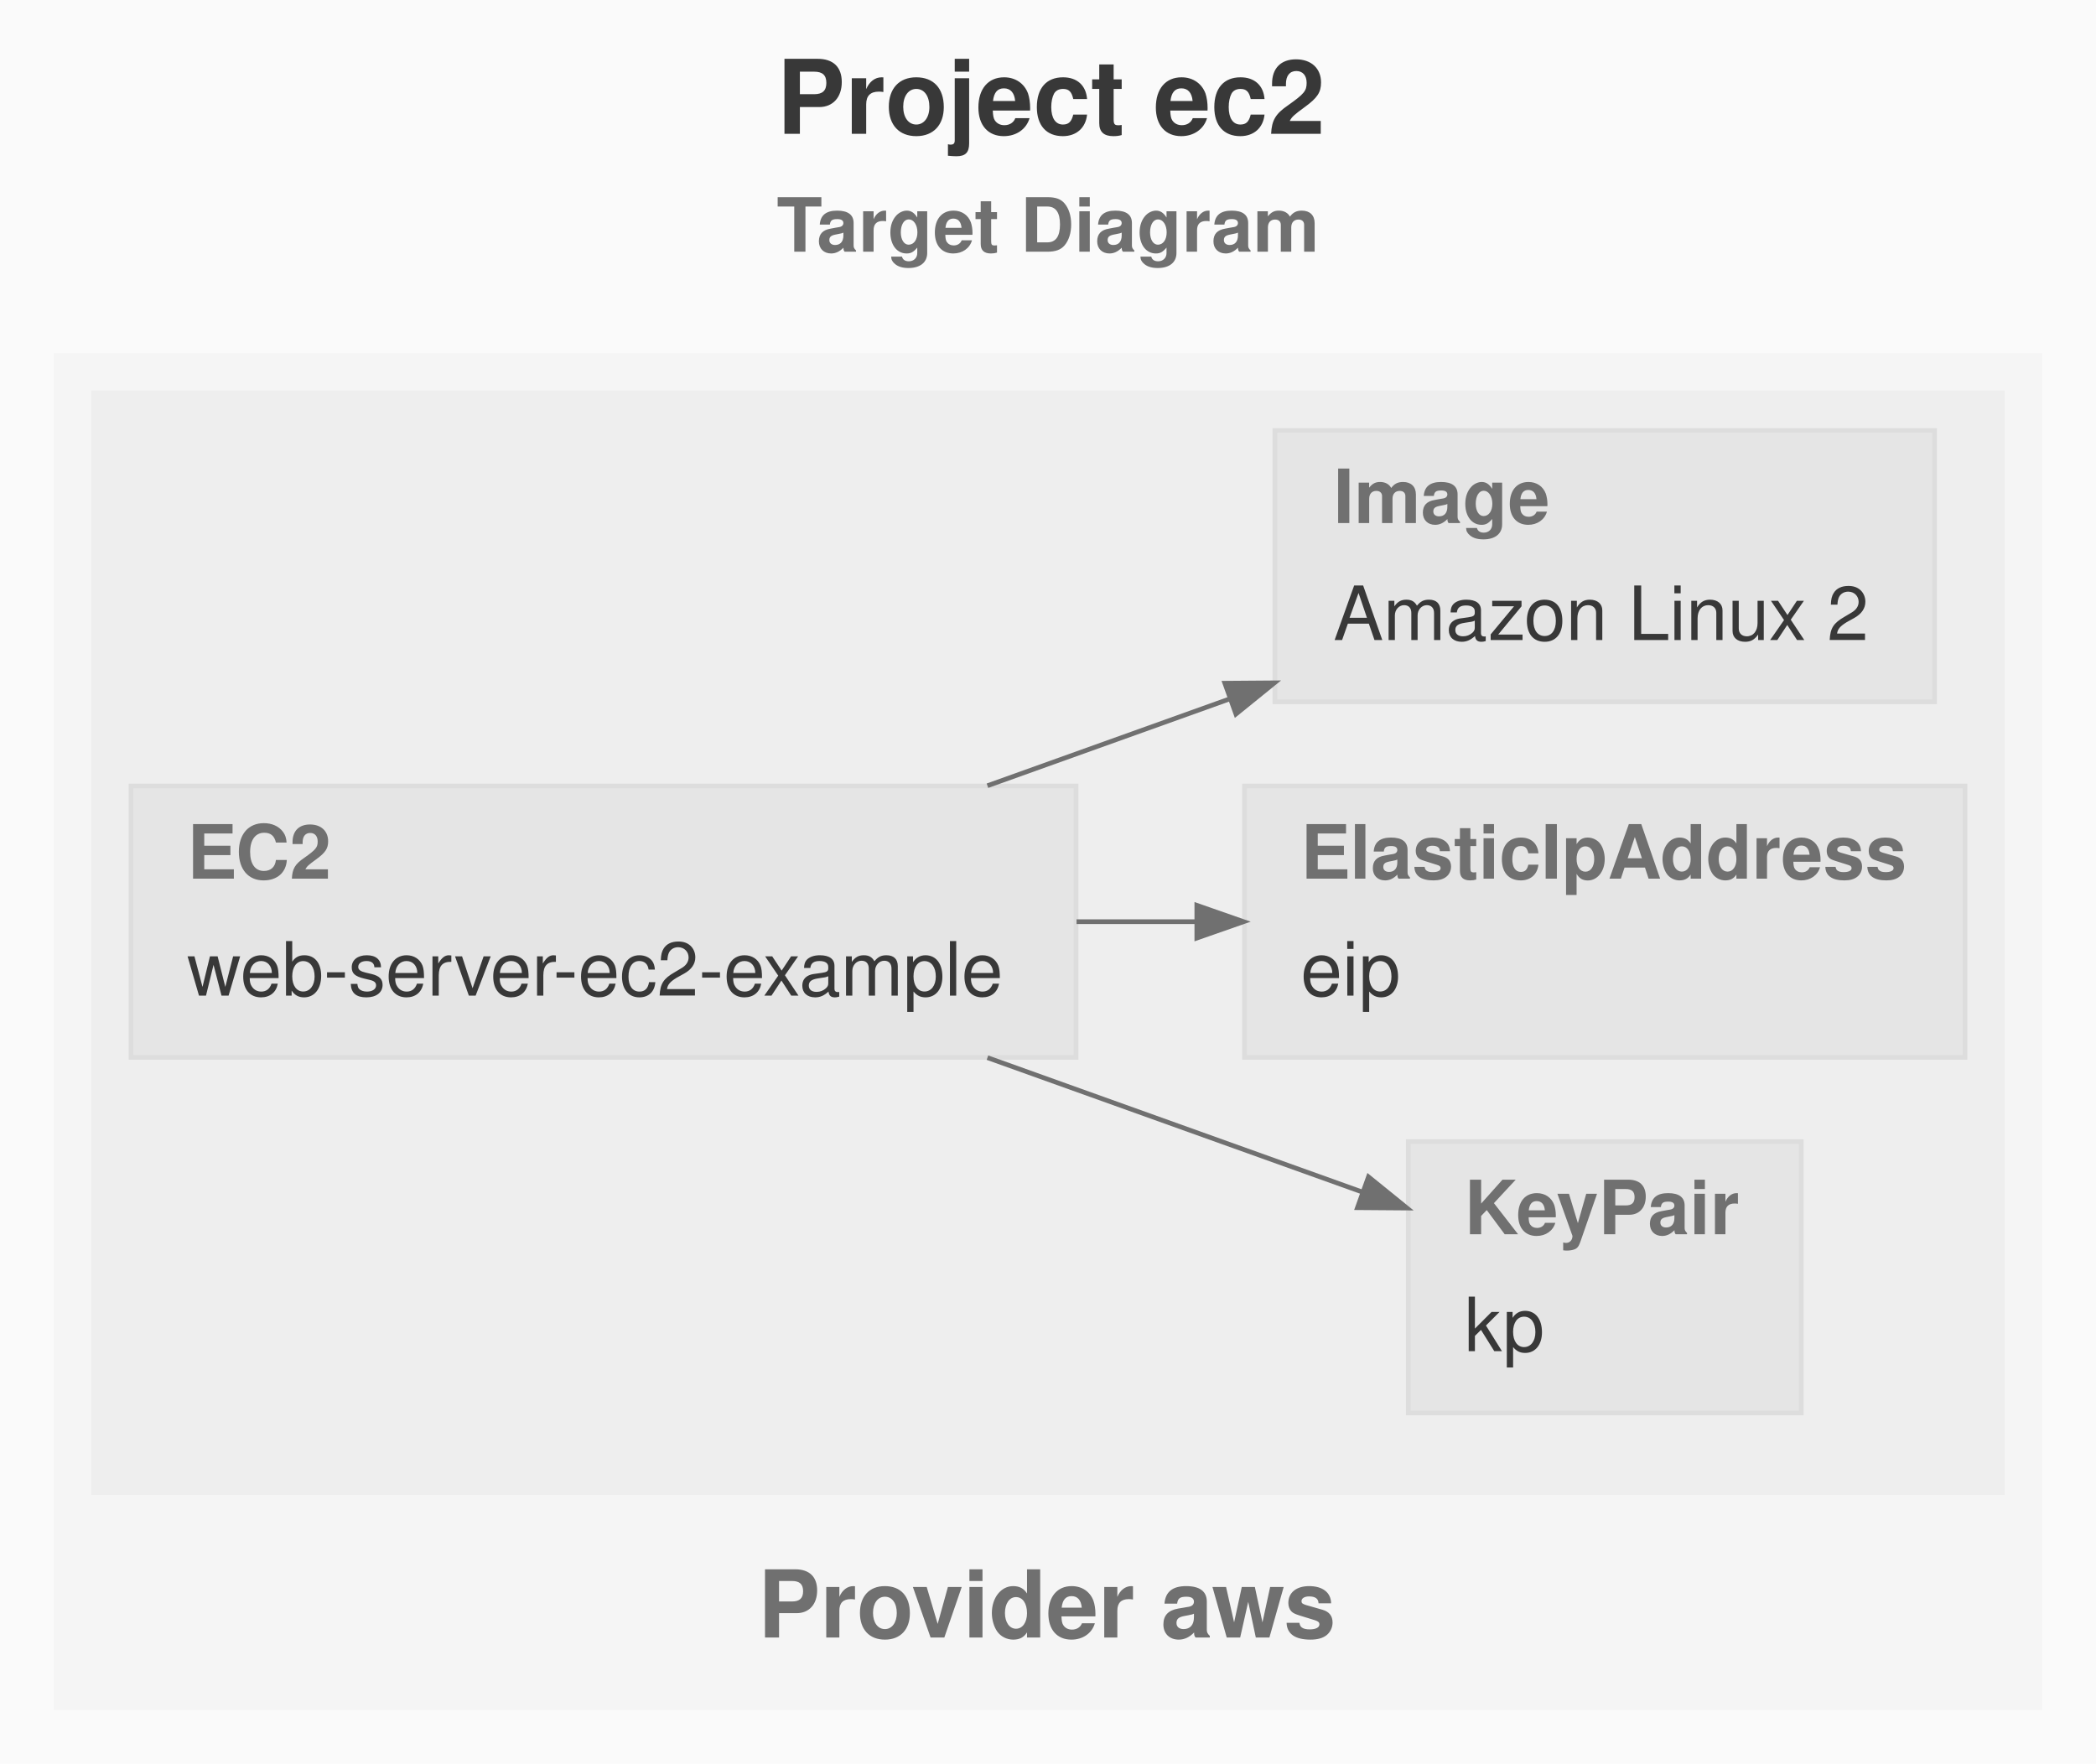
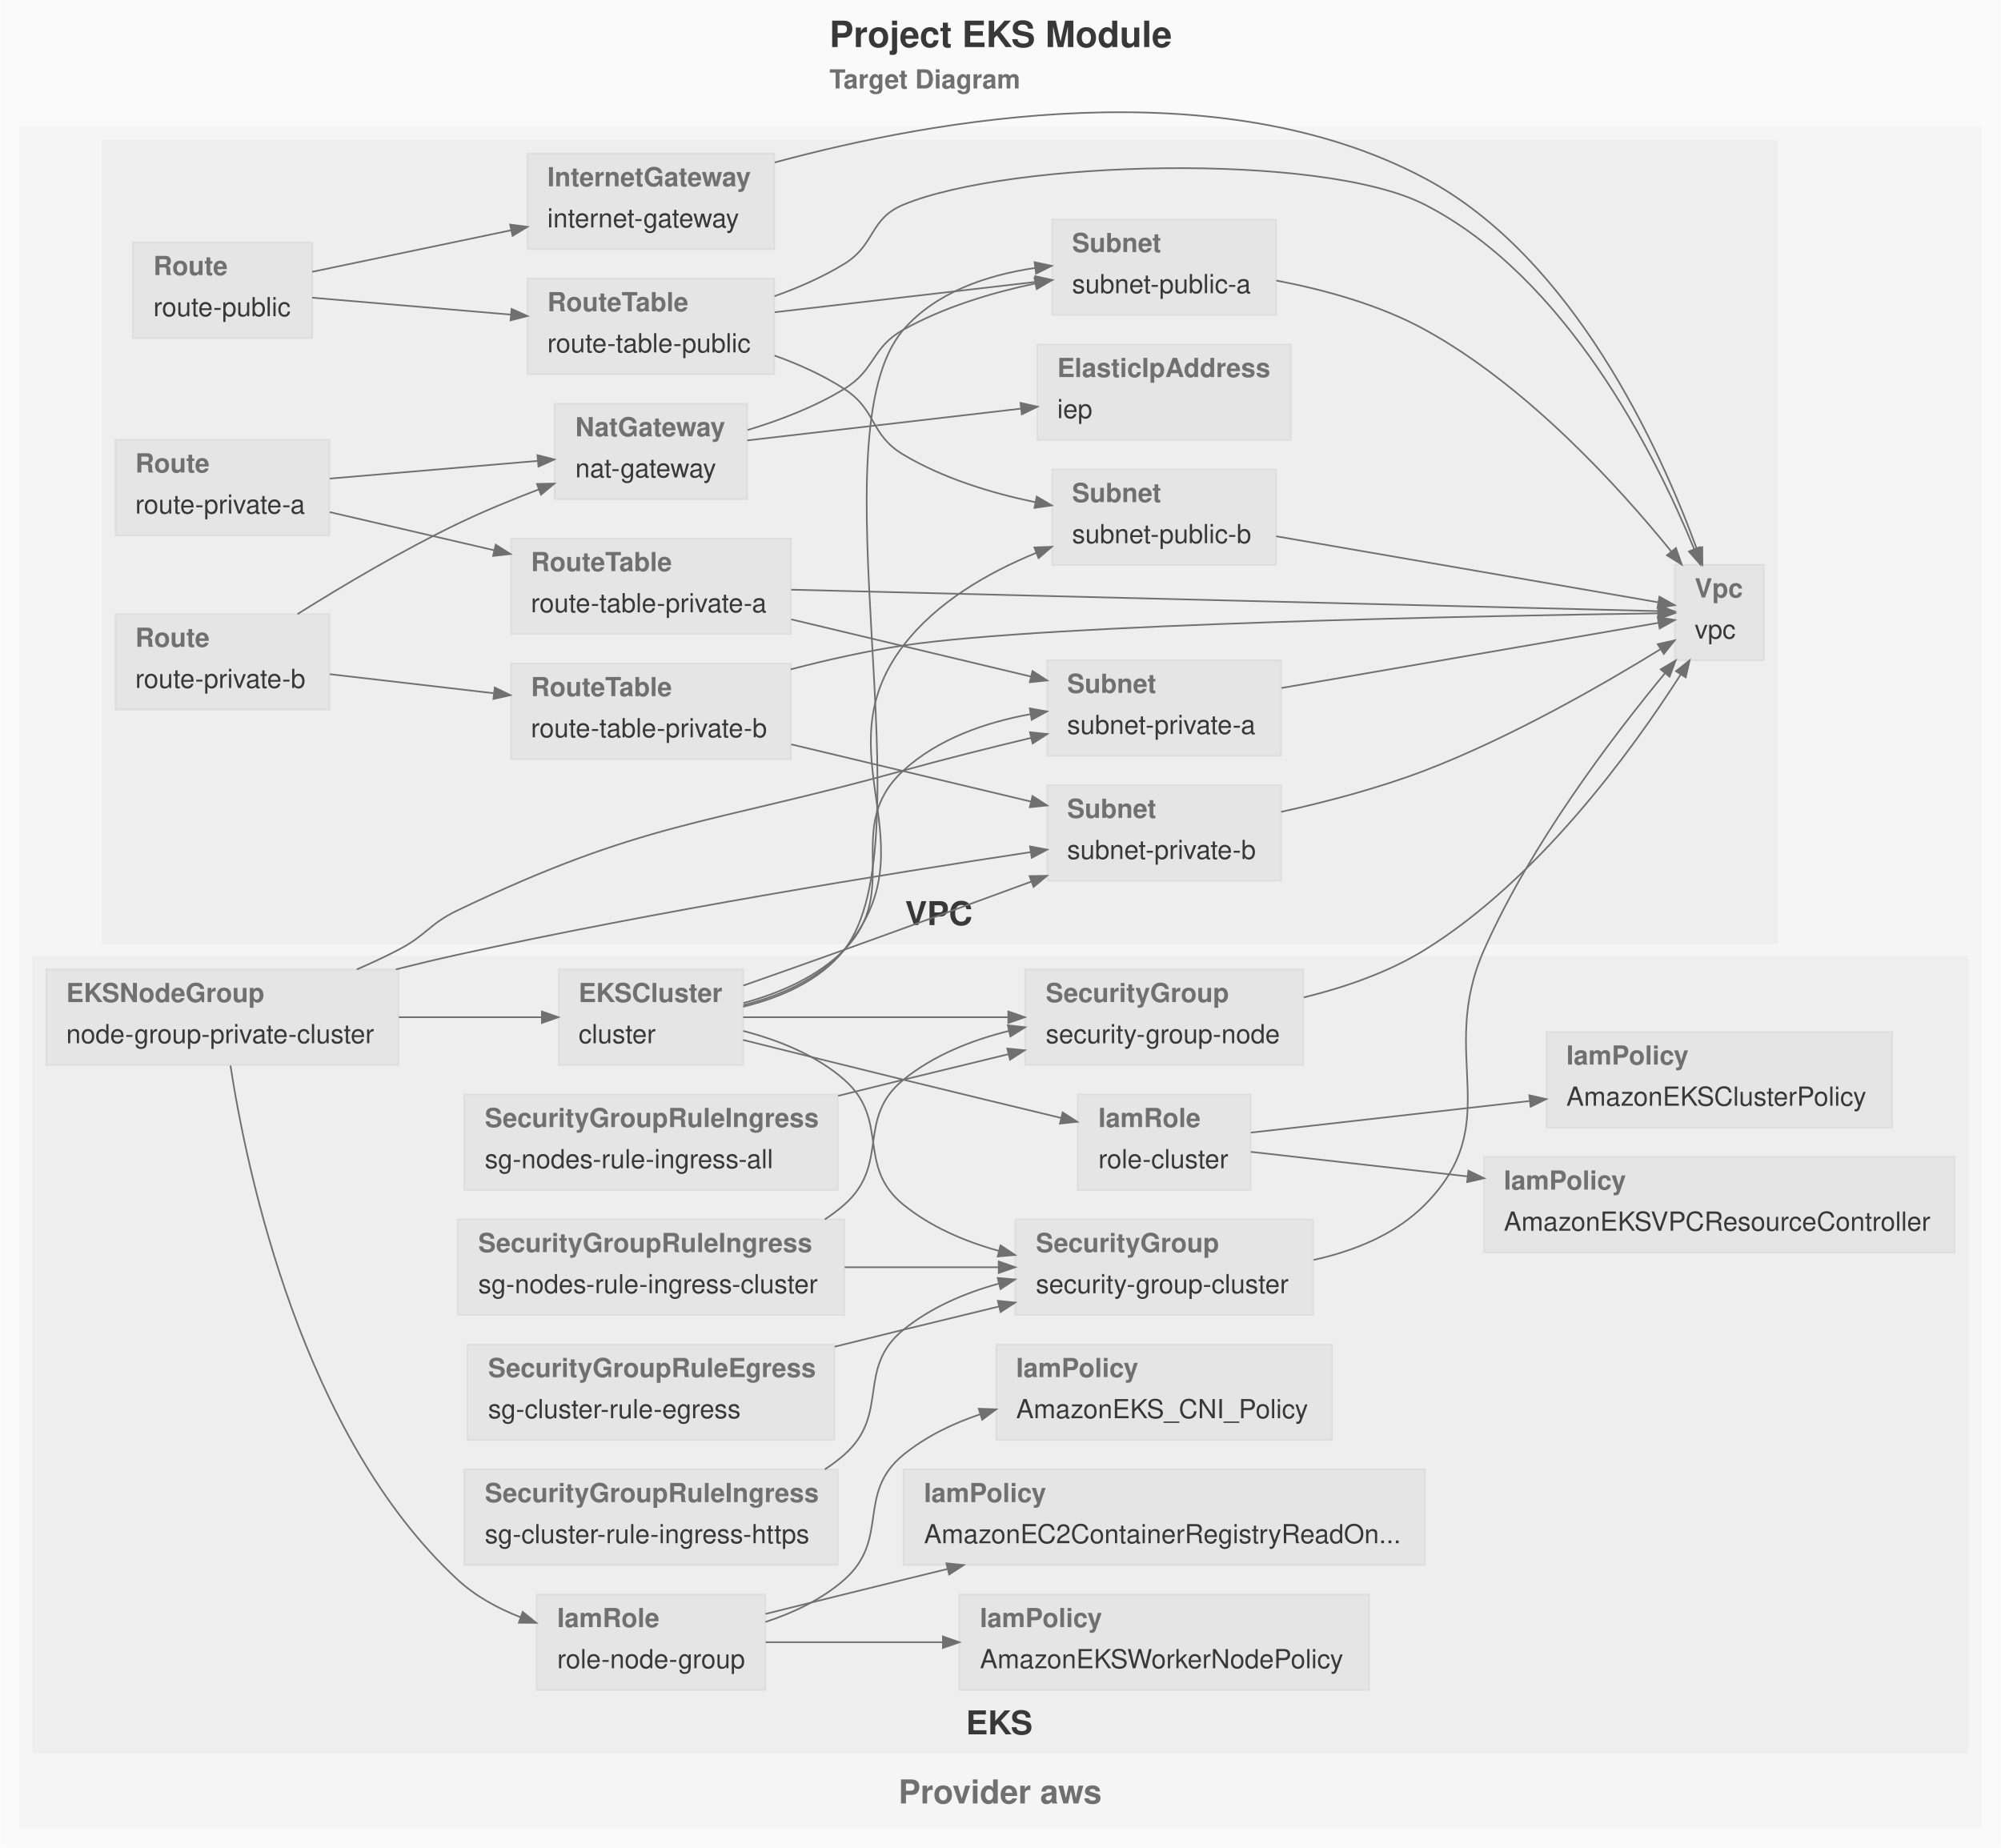
- <svg xmlns="http://www.w3.org/2000/svg" width="448pt" height="377pt" viewBox="0.00 0.00 448.00 377.00">
-   <g id="graph0" class="graph" transform="scale(1 1) rotate(0) translate(4 373)">
-     <polygon fill="#fafafa" stroke="transparent" points="-4,4 -4,-373 444,-373 444,4 -4,4" />
-     <text text-anchor="start" x="162" y="-344.4" font-family="Helvetica,sans-Serif" font-weight="bold" font-size="22.00" fill="#383838">Project ec2</text>
-     <text text-anchor="start" x="162" y="-319.2" font-family="Helvetica,sans-Serif" font-weight="bold" font-size="16.00" fill="#707070">Target Diagram</text>
+ <svg xmlns="http://www.w3.org/2000/svg" width="1216pt" height="1123pt" viewBox="0.00 0.00 1216.00 1123.44">
+   <g id="graph0" class="graph" transform="scale(1 1) rotate(0) translate(4 1119.44)">
+     <polygon fill="#fafafa" stroke="transparent" points="-4,4 -4,-1119.44 1212,-1119.44 1212,4 -4,4" />
+     <text text-anchor="start" x="500" y="-1090.84" font-family="Helvetica,sans-Serif" font-weight="bold" font-size="22.00" fill="#383838">Project EKS Module</text>
+     <text text-anchor="start" x="500" y="-1065.64" font-family="Helvetica,sans-Serif" font-weight="bold" font-size="16.00" fill="#707070">Target Diagram</text>
    <g id="clust1" class="cluster">
-       <polygon fill="#f5f5f5" stroke="#f5f5f5" points="8,-8 8,-297 432,-297 432,-8 8,-8" />
-       <text text-anchor="start" x="158" y="-23" font-family="Helvetica,sans-Serif" font-weight="bold" font-size="20.00" fill="#707070">Provider aws</text>
+       <polygon fill="#f5f5f5" stroke="#f5f5f5" points="8,-8 8,-1042 1200,-1042 1200,-8 8,-8" />
+       <text text-anchor="start" x="542" y="-23" font-family="Helvetica,sans-Serif" font-weight="bold" font-size="20.00" fill="#707070">Provider aws</text>
    </g>
    <g id="clust2" class="cluster">
-       <polygon fill="#eeeeee" stroke="#eeeeee" points="16,-54 16,-289 424,-289 424,-54 16,-54" />
-       <text text-anchor="start" x="219.86" y="-58.3" font-family="Helvetica,sans-Serif" font-size="1.00" fill="#383838"> </text>
+       <polygon fill="#eeeeee" stroke="#eeeeee" points="58,-546 58,-1034 1076,-1034 1076,-546 58,-546" />
+       <text text-anchor="start" x="546" y="-557" font-family="Helvetica,sans-Serif" font-weight="bold" font-size="20.00" fill="#383838">VPC</text>
+     </g>
+     <g id="clust3" class="cluster">
+       <polygon fill="#eeeeee" stroke="#eeeeee" points="16,-54 16,-538 1192,-538 1192,-54 16,-54" />
+       <text text-anchor="start" x="583" y="-65" font-family="Helvetica,sans-Serif" font-weight="bold" font-size="20.00" fill="#383838">EKS</text>
    </g>
    <g id="node1" class="node">
-       <polygon fill="#e5e5e5" stroke="#dddddd" points="381,-129 297,-129 297,-71 381,-71 381,-129" />
-       <text text-anchor="start" x="309" y="-109.2" font-family="Helvetica,sans-Serif" font-weight="bold" font-size="16.00" fill="#707070">KeyPair</text>
-       <text text-anchor="start" x="309" y="-84.2" font-family="Helvetica,sans-Serif" font-size="16.00" fill="#383838">kp</text>
+       <polygon fill="#e5e5e5" stroke="#dddddd" points="1068,-776 1014,-776 1014,-718 1068,-718 1068,-776" />
+       <text text-anchor="start" x="1026" y="-756.2" font-family="Helvetica,sans-Serif" font-weight="bold" font-size="16.00" fill="#707070">Vpc</text>
+       <text text-anchor="start" x="1026" y="-731.2" font-family="Helvetica,sans-Serif" font-size="16.00" fill="#383838">vpc</text>
    </g>
    <g id="node2" class="node">
-       <polygon fill="#e5e5e5" stroke="#dddddd" points="416,-205 262,-205 262,-147 416,-147 416,-205" />
-       <text text-anchor="start" x="274" y="-185.2" font-family="Helvetica,sans-Serif" font-weight="bold" font-size="16.00" fill="#707070">ElasticIpAddress</text>
-       <text text-anchor="start" x="274" y="-160.2" font-family="Helvetica,sans-Serif" font-size="16.00" fill="#383838">eip</text>
+       <polygon fill="#e5e5e5" stroke="#dddddd" points="466.5,-1026 316.5,-1026 316.5,-968 466.5,-968 466.5,-1026" />
+       <text text-anchor="start" x="328.5" y="-1006.2" font-family="Helvetica,sans-Serif" font-weight="bold" font-size="16.00" fill="#707070">InternetGateway</text>
+       <text text-anchor="start" x="328.5" y="-981.2" font-family="Helvetica,sans-Serif" font-size="16.00" fill="#383838">internet-gateway</text>
+     </g>
+     <g id="edge1" class="edge">
+       <path fill="none" stroke="#707070" d="M466.76,-1020.67C563.86,-1047.04 736.36,-1077.82 862,-1011 952.15,-963.05 1004.88,-846.85 1027.25,-785.86" />
+       <polygon fill="#707070" stroke="#707070" points="1030.63,-786.8 1030.71,-776.2 1024.04,-784.44 1030.63,-786.8" />
    </g>
    <g id="node3" class="node">
-       <polygon fill="#e5e5e5" stroke="#dddddd" points="409.5,-281 268.5,-281 268.5,-223 409.5,-223 409.5,-281" />
-       <text text-anchor="start" x="281" y="-261.2" font-family="Helvetica,sans-Serif" font-weight="bold" font-size="16.00" fill="#707070">Image</text>
-       <text text-anchor="start" x="281" y="-236.2" font-family="Helvetica,sans-Serif" font-size="16.00" fill="#383838">Amazon Linux 2</text>
+       <polygon fill="#e5e5e5" stroke="#dddddd" points="771.5,-986 635.5,-986 635.5,-928 771.5,-928 771.5,-986" />
+       <text text-anchor="start" x="647.5" y="-966.2" font-family="Helvetica,sans-Serif" font-weight="bold" font-size="16.00" fill="#707070">Subnet</text>
+       <text text-anchor="start" x="647.5" y="-941.2" font-family="Helvetica,sans-Serif" font-size="16.00" fill="#383838">subnet-public-a</text>
+     </g>
+     <g id="edge2" class="edge">
+       <path fill="none" stroke="#707070" d="M771.73,-948.86C800.79,-943.34 834.39,-934.17 862,-919 923.88,-884.99 979.66,-823.78 1011.67,-784.3" />
+       <polygon fill="#707070" stroke="#707070" points="1014.62,-786.22 1018.13,-776.22 1009.15,-781.84 1014.62,-786.22" />
    </g>
    <g id="node4" class="node">
-       <polygon fill="#e5e5e5" stroke="#dddddd" points="226,-205 24,-205 24,-147 226,-147 226,-205" />
-       <text text-anchor="start" x="36" y="-185.2" font-family="Helvetica,sans-Serif" font-weight="bold" font-size="16.00" fill="#707070">EC2</text>
-       <text text-anchor="start" x="36" y="-160.2" font-family="Helvetica,sans-Serif" font-size="16.00" fill="#383838">web-server-ec2-example</text>
-     </g>
-     <g id="edge1" class="edge">
-       <path fill="none" stroke="#707070" d="M207.06,-146.94C233.97,-137.29 263.16,-126.83 287.14,-118.23" />
-       <polygon fill="#707070" stroke="#707070" points="288.5,-121.46 296.73,-114.79 286.14,-114.87 288.5,-121.46" />
-     </g>
-     <g id="edge2" class="edge">
-       <path fill="none" stroke="#707070" d="M226.1,-176C234.64,-176 243.23,-176 251.64,-176" />
-       <polygon fill="#707070" stroke="#707070" points="251.81,-179.5 261.81,-176 251.81,-172.5 251.81,-179.5" />
+       <polygon fill="#e5e5e5" stroke="#dddddd" points="771.5,-834 635.5,-834 635.5,-776 771.5,-776 771.5,-834" />
+       <text text-anchor="start" x="647.5" y="-814.2" font-family="Helvetica,sans-Serif" font-weight="bold" font-size="16.00" fill="#707070">Subnet</text>
+       <text text-anchor="start" x="647.5" y="-789.2" font-family="Helvetica,sans-Serif" font-size="16.00" fill="#383838">subnet-public-b</text>
    </g>
    <g id="edge3" class="edge">
-       <path fill="none" stroke="#707070" d="M207.06,-205.06C223.96,-211.12 241.76,-217.5 258.61,-223.54" />
-       <polygon fill="#707070" stroke="#707070" points="257.8,-226.97 268.4,-227.05 260.17,-220.38 257.8,-226.97" />
+       <path fill="none" stroke="#707070" d="M771.59,-793.4C841.47,-781.32 948.34,-762.85 1003.79,-753.26" />
+       <polygon fill="#707070" stroke="#707070" points="1004.59,-756.67 1013.85,-751.52 1003.4,-749.78 1004.59,-756.67" />
+     </g>
+     <g id="node5" class="node">
+       <polygon fill="#e5e5e5" stroke="#dddddd" points="466.5,-950 316.5,-950 316.5,-892 466.5,-892 466.5,-950" />
+       <text text-anchor="start" x="328.5" y="-930.2" font-family="Helvetica,sans-Serif" font-weight="bold" font-size="16.00" fill="#707070">RouteTable</text>
+       <text text-anchor="start" x="328.5" y="-905.2" font-family="Helvetica,sans-Serif" font-size="16.00" fill="#383838">route-table-public</text>
+     </g>
+     <g id="edge4" class="edge">
+       <path fill="none" stroke="#707070" d="M466.61,-939.37C481.22,-944.57 496.03,-951.04 509,-959 528.29,-970.83 524.09,-986.34 545,-995 610.08,-1021.96 799.33,-1027.16 862,-995 948.03,-950.85 1001.84,-843.67 1025.67,-785.72" />
+       <polygon fill="#707070" stroke="#707070" points="1029.02,-786.77 1029.5,-776.18 1022.52,-784.15 1029.02,-786.77" />
+     </g>
+     <g id="edge5" class="edge">
+       <path fill="none" stroke="#707070" d="M466.75,-929.62C514.66,-935.19 576.85,-942.41 625.33,-948.04" />
+       <polygon fill="#707070" stroke="#707070" points="625.12,-951.54 635.46,-949.21 625.93,-944.58 625.12,-951.54" />
+     </g>
+     <g id="edge6" class="edge">
+       <path fill="none" stroke="#707070" d="M466.64,-903.27C481.33,-898.01 496.16,-891.35 509,-883 529.05,-869.96 524.45,-855.24 545,-843 569.1,-828.64 598.34,-819.7 625.05,-814.14" />
+       <polygon fill="#707070" stroke="#707070" points="626,-817.52 635.14,-812.17 624.66,-810.65 626,-817.52" />
+     </g>
+     <g id="node6" class="node">
+       <polygon fill="#e5e5e5" stroke="#dddddd" points="185.5,-972 76.5,-972 76.5,-914 185.5,-914 185.5,-972" />
+       <text text-anchor="start" x="89" y="-952.2" font-family="Helvetica,sans-Serif" font-weight="bold" font-size="16.00" fill="#707070">Route</text>
+       <text text-anchor="start" x="89" y="-927.2" font-family="Helvetica,sans-Serif" font-size="16.00" fill="#383838">route-public</text>
+     </g>
+     <g id="edge8" class="edge">
+       <path fill="none" stroke="#707070" d="M185.56,-954.19C220.46,-961.48 266.73,-971.14 306.47,-979.45" />
+       <polygon fill="#707070" stroke="#707070" points="305.92,-982.91 316.42,-981.53 307.35,-976.05 305.92,-982.91" />
+     </g>
+     <g id="edge7" class="edge">
+       <path fill="none" stroke="#707070" d="M185.56,-938.44C220.39,-935.48 266.53,-931.55 306.22,-928.17" />
+       <polygon fill="#707070" stroke="#707070" points="306.76,-931.64 316.42,-927.3 306.16,-924.67 306.76,-931.64" />
+     </g>
+     <g id="node7" class="node">
+       <polygon fill="#e5e5e5" stroke="#dddddd" points="780.5,-910 626.5,-910 626.5,-852 780.5,-852 780.5,-910" />
+       <text text-anchor="start" x="638.5" y="-890.2" font-family="Helvetica,sans-Serif" font-weight="bold" font-size="16.00" fill="#707070">ElasticIpAddress</text>
+       <text text-anchor="start" x="638.5" y="-865.2" font-family="Helvetica,sans-Serif" font-size="16.00" fill="#383838">iep</text>
+     </g>
+     <g id="node8" class="node">
+       <polygon fill="#e5e5e5" stroke="#dddddd" points="450,-874 333,-874 333,-816 450,-816 450,-874" />
+       <text text-anchor="start" x="345.5" y="-854.2" font-family="Helvetica,sans-Serif" font-weight="bold" font-size="16.00" fill="#707070">NatGateway</text>
+       <text text-anchor="start" x="345.5" y="-829.2" font-family="Helvetica,sans-Serif" font-size="16.00" fill="#383838">nat-gateway</text>
+     </g>
+     <g id="edge9" class="edge">
+       <path fill="none" stroke="#707070" d="M450.25,-858.01C469.78,-863.89 491.14,-872.04 509,-883 528.29,-894.83 525.26,-907.93 545,-919 569.37,-932.66 598.53,-941.44 625.1,-947.08" />
+       <polygon fill="#707070" stroke="#707070" points="624.65,-950.55 635.14,-949.08 626.02,-943.69 624.65,-950.55" />
+     </g>
+     <g id="edge10" class="edge">
+       <path fill="none" stroke="#707070" d="M450.08,-851.69C496.8,-857.11 563.37,-864.84 616.42,-871" />
+       <polygon fill="#707070" stroke="#707070" points="616.16,-874.5 626.5,-872.17 616.97,-867.54 616.16,-874.5" />
+     </g>
+     <g id="node9" class="node">
+       <polygon fill="#e5e5e5" stroke="#dddddd" points="774.5,-718 632.5,-718 632.5,-660 774.5,-660 774.5,-718" />
+       <text text-anchor="start" x="644.5" y="-698.2" font-family="Helvetica,sans-Serif" font-weight="bold" font-size="16.00" fill="#707070">Subnet</text>
+       <text text-anchor="start" x="644.5" y="-673.2" font-family="Helvetica,sans-Serif" font-size="16.00" fill="#383838">subnet-private-a</text>
+     </g>
+     <g id="edge11" class="edge">
+       <path fill="none" stroke="#707070" d="M774.83,-701.16C844.87,-713.27 949.58,-731.37 1004.1,-740.79" />
+       <polygon fill="#707070" stroke="#707070" points="1003.54,-744.25 1013.99,-742.5 1004.73,-737.35 1003.54,-744.25" />
+     </g>
+     <g id="node10" class="node">
+       <polygon fill="#e5e5e5" stroke="#dddddd" points="774.5,-642 632.5,-642 632.5,-584 774.5,-584 774.5,-642" />
+       <text text-anchor="start" x="644.5" y="-622.2" font-family="Helvetica,sans-Serif" font-weight="bold" font-size="16.00" fill="#707070">Subnet</text>
+       <text text-anchor="start" x="644.5" y="-597.2" font-family="Helvetica,sans-Serif" font-size="16.00" fill="#383838">subnet-private-b</text>
+     </g>
+     <g id="edge12" class="edge">
+       <path fill="none" stroke="#707070" d="M774.67,-625.87C802.37,-631.99 834.16,-640.34 862,-651 914.07,-670.94 970.04,-703.08 1005.03,-724.62" />
+       <polygon fill="#707070" stroke="#707070" points="1003.55,-727.82 1013.89,-730.12 1007.24,-721.87 1003.55,-727.82" />
+     </g>
+     <g id="node11" class="node">
+       <polygon fill="#e5e5e5" stroke="#dddddd" points="476.5,-792 306.5,-792 306.5,-734 476.5,-734 476.5,-792" />
+       <text text-anchor="start" x="318.5" y="-772.2" font-family="Helvetica,sans-Serif" font-weight="bold" font-size="16.00" fill="#707070">RouteTable</text>
+       <text text-anchor="start" x="318.5" y="-747.2" font-family="Helvetica,sans-Serif" font-size="16.00" fill="#383838">route-table-private-a</text>
+     </g>
+     <g id="edge13" class="edge">
+       <path fill="none" stroke="#707070" d="M476.82,-760.92C619.57,-757.39 903.14,-750.38 1003.64,-747.9" />
+       <polygon fill="#707070" stroke="#707070" points="1003.97,-751.39 1013.88,-747.65 1003.8,-744.39 1003.97,-751.39" />
+     </g>
+     <g id="edge14" class="edge">
+       <path fill="none" stroke="#707070" d="M476.8,-742.88C522.14,-732.05 577.75,-718.78 622.42,-708.12" />
+       <polygon fill="#707070" stroke="#707070" points="623.45,-711.47 632.36,-705.74 621.82,-704.66 623.45,-711.47" />
+     </g>
+     <g id="node12" class="node">
+       <polygon fill="#e5e5e5" stroke="#dddddd" points="476.5,-716 306.5,-716 306.5,-658 476.5,-658 476.5,-716" />
+       <text text-anchor="start" x="318.5" y="-696.2" font-family="Helvetica,sans-Serif" font-weight="bold" font-size="16.00" fill="#707070">RouteTable</text>
+       <text text-anchor="start" x="318.5" y="-671.2" font-family="Helvetica,sans-Serif" font-size="16.00" fill="#383838">route-table-private-b</text>
+     </g>
+     <g id="edge15" class="edge">
+       <path fill="none" stroke="#707070" d="M476.52,-712.51C498.6,-718.25 522.53,-723.64 545,-727 633.53,-740.24 905.38,-745.17 1003.88,-746.55" />
+       <polygon fill="#707070" stroke="#707070" points="1003.9,-750.05 1013.94,-746.69 1003.99,-743.05 1003.9,-750.05" />
+     </g>
+     <g id="edge16" class="edge">
+       <path fill="none" stroke="#707070" d="M476.8,-666.88C522.14,-656.05 577.75,-642.78 622.42,-632.12" />
+       <polygon fill="#707070" stroke="#707070" points="623.45,-635.47 632.36,-629.74 621.82,-628.66 623.45,-635.47" />
+     </g>
+     <g id="node13" class="node">
+       <polygon fill="#e5e5e5" stroke="#dddddd" points="196,-852 66,-852 66,-794 196,-794 196,-852" />
+       <text text-anchor="start" x="78" y="-832.2" font-family="Helvetica,sans-Serif" font-weight="bold" font-size="16.00" fill="#707070">Route</text>
+       <text text-anchor="start" x="78" y="-807.2" font-family="Helvetica,sans-Serif" font-size="16.00" fill="#383838">route-private-a</text>
+     </g>
+     <g id="edge18" class="edge">
+       <path fill="none" stroke="#707070" d="M196.23,-828.47C234.66,-831.74 283.47,-835.89 322.55,-839.22" />
+       <polygon fill="#707070" stroke="#707070" points="322.51,-842.73 332.77,-840.09 323.11,-835.75 322.51,-842.73" />
+     </g>
+     <g id="edge17" class="edge">
+       <path fill="none" stroke="#707070" d="M196.23,-808.09C226.44,-801.08 263.07,-792.58 296.33,-784.86" />
+       <polygon fill="#707070" stroke="#707070" points="297.13,-788.27 306.08,-782.6 295.54,-781.45 297.13,-788.27" />
+     </g>
+     <g id="node14" class="node">
+       <polygon fill="#e5e5e5" stroke="#dddddd" points="196,-746 66,-746 66,-688 196,-688 196,-746" />
+       <text text-anchor="start" x="78" y="-726.2" font-family="Helvetica,sans-Serif" font-weight="bold" font-size="16.00" fill="#707070">Route</text>
+       <text text-anchor="start" x="78" y="-701.2" font-family="Helvetica,sans-Serif" font-size="16.00" fill="#383838">route-private-b</text>
+     </g>
+     <g id="edge20" class="edge">
+       <path fill="none" stroke="#707070" d="M176.63,-746.1C204.06,-763.31 240.3,-784.82 274,-801 289.64,-808.51 306.92,-815.64 323.28,-821.88" />
+       <polygon fill="#707070" stroke="#707070" points="322.2,-825.21 332.79,-825.45 324.66,-818.66 322.2,-825.21" />
+     </g>
+     <g id="edge19" class="edge">
+       <path fill="none" stroke="#707070" d="M196.23,-709.55C226.31,-706.05 262.75,-701.83 295.9,-697.98" />
+       <polygon fill="#707070" stroke="#707070" points="296.55,-701.43 306.08,-696.8 295.74,-694.47 296.55,-701.43" />
+     </g>
+     <g id="node15" class="node">
+       <polygon fill="#e5e5e5" stroke="#dddddd" points="1146,-492 936,-492 936,-434 1146,-434 1146,-492" />
+       <text text-anchor="start" x="948" y="-472.2" font-family="Helvetica,sans-Serif" font-weight="bold" font-size="16.00" fill="#707070">IamPolicy</text>
+       <text text-anchor="start" x="948" y="-447.2" font-family="Helvetica,sans-Serif" font-size="16.00" fill="#383838">AmazonEKSClusterPolicy</text>
+     </g>
+     <g id="node16" class="node">
+       <polygon fill="#e5e5e5" stroke="#dddddd" points="1184,-416 898,-416 898,-358 1184,-358 1184,-416" />
+       <text text-anchor="start" x="910" y="-396.2" font-family="Helvetica,sans-Serif" font-weight="bold" font-size="16.00" fill="#707070">IamPolicy</text>
+       <text text-anchor="start" x="910" y="-371.2" font-family="Helvetica,sans-Serif" font-size="16.00" fill="#383838">AmazonEKSVPCResourceController</text>
+     </g>
+     <g id="node17" class="node">
+       <polygon fill="#e5e5e5" stroke="#dddddd" points="756,-454 651,-454 651,-396 756,-396 756,-454" />
+       <text text-anchor="start" x="663.5" y="-434.2" font-family="Helvetica,sans-Serif" font-weight="bold" font-size="16.00" fill="#707070">IamRole</text>
+       <text text-anchor="start" x="663.5" y="-409.2" font-family="Helvetica,sans-Serif" font-size="16.00" fill="#383838">role-cluster</text>
+     </g>
+     <g id="edge21" class="edge">
+       <path fill="none" stroke="#707070" d="M756.19,-430.85C801.18,-435.95 868.03,-443.52 925.55,-450.04" />
+       <polygon fill="#707070" stroke="#707070" points="925.48,-453.55 935.81,-451.2 926.26,-446.6 925.48,-453.55" />
+     </g>
+     <g id="edge22" class="edge">
+       <path fill="none" stroke="#707070" d="M756.19,-419.15C791.62,-415.13 840.61,-409.58 887.92,-404.22" />
+       <polygon fill="#707070" stroke="#707070" points="888.45,-407.69 897.99,-403.08 887.66,-400.73 888.45,-407.69" />
+     </g>
+     <g id="node18" class="node">
+       <polygon fill="#e5e5e5" stroke="#dddddd" points="828,-150 579,-150 579,-92 828,-92 828,-150" />
+       <text text-anchor="start" x="591.5" y="-130.2" font-family="Helvetica,sans-Serif" font-weight="bold" font-size="16.00" fill="#707070">IamPolicy</text>
+       <text text-anchor="start" x="591.5" y="-105.2" font-family="Helvetica,sans-Serif" font-size="16.00" fill="#383838">AmazonEKSWorkerNodePolicy</text>
+     </g>
+     <g id="node19" class="node">
+       <polygon fill="#e5e5e5" stroke="#dddddd" points="862,-226 545,-226 545,-168 862,-168 862,-226" />
+       <text text-anchor="start" x="557.5" y="-206.2" font-family="Helvetica,sans-Serif" font-weight="bold" font-size="16.00" fill="#707070">IamPolicy</text>
+       <text text-anchor="start" x="557.5" y="-181.2" font-family="Helvetica,sans-Serif" font-size="16.00" fill="#383838">AmazonEC2ContainerRegistryReadOn...</text>
+     </g>
+     <g id="node20" class="node">
+       <polygon fill="#e5e5e5" stroke="#dddddd" points="805.5,-302 601.5,-302 601.5,-244 805.5,-244 805.5,-302" />
+       <text text-anchor="start" x="613.5" y="-282.2" font-family="Helvetica,sans-Serif" font-weight="bold" font-size="16.00" fill="#707070">IamPolicy</text>
+       <text text-anchor="start" x="613.5" y="-257.2" font-family="Helvetica,sans-Serif" font-size="16.00" fill="#383838">AmazonEKS_CNI_Policy</text>
+     </g>
+     <g id="node21" class="node">
+       <polygon fill="#e5e5e5" stroke="#dddddd" points="461,-150 322,-150 322,-92 461,-92 461,-150" />
+       <text text-anchor="start" x="334.5" y="-130.2" font-family="Helvetica,sans-Serif" font-weight="bold" font-size="16.00" fill="#707070">IamRole</text>
+       <text text-anchor="start" x="334.5" y="-105.2" font-family="Helvetica,sans-Serif" font-size="16.00" fill="#383838">role-node-group</text>
+     </g>
+     <g id="edge23" class="edge">
+       <path fill="none" stroke="#707070" d="M461.3,-121C492.93,-121 531.58,-121 568.6,-121" />
+       <polygon fill="#707070" stroke="#707070" points="568.99,-124.5 578.99,-121 568.99,-117.5 568.99,-124.5" />
+     </g>
+     <g id="edge24" class="edge">
+       <path fill="none" stroke="#707070" d="M461.18,-138.23C487.4,-144.78 517.57,-152.27 545,-159 553.73,-161.14 562.73,-163.34 571.8,-165.55" />
+       <polygon fill="#707070" stroke="#707070" points="571.12,-168.98 581.66,-167.94 572.77,-162.18 571.12,-168.98" />
+     </g>
+     <g id="edge25" class="edge">
+       <path fill="none" stroke="#707070" d="M461.13,-133.32C478.23,-138.94 495.51,-147.12 509,-159 537.05,-183.7 516,-211.42 545,-235 558.5,-245.98 574.67,-253.87 591.44,-259.52" />
+       <polygon fill="#707070" stroke="#707070" points="590.77,-262.98 601.36,-262.6 592.85,-256.29 590.77,-262.98" />
+     </g>
+     <g id="node22" class="node">
+       <polygon fill="#e5e5e5" stroke="#dddddd" points="794,-378 613,-378 613,-320 794,-320 794,-378" />
+       <text text-anchor="start" x="625.5" y="-358.2" font-family="Helvetica,sans-Serif" font-weight="bold" font-size="16.00" fill="#707070">SecurityGroup</text>
+       <text text-anchor="start" x="625.5" y="-333.2" font-family="Helvetica,sans-Serif" font-size="16.00" fill="#383838">security-group-cluster</text>
+     </g>
+     <g id="edge26" class="edge">
+       <path fill="none" stroke="#707070" d="M794.39,-353.45C819.14,-358.88 844.08,-368.92 862,-387 911.79,-437.22 869.36,-477.34 898,-542 926.32,-605.93 975.43,-670.79 1007.82,-709.96" />
+       <polygon fill="#707070" stroke="#707070" points="1005.37,-712.49 1014.47,-717.92 1010.74,-708 1005.37,-712.49" />
+     </g>
+     <g id="node23" class="node">
+       <polygon fill="#e5e5e5" stroke="#dddddd" points="505,-226 278,-226 278,-168 505,-168 505,-226" />
+       <text text-anchor="start" x="290.5" y="-206.2" font-family="Helvetica,sans-Serif" font-weight="bold" font-size="16.00" fill="#707070">SecurityGroupRuleIngress</text>
+       <text text-anchor="start" x="290.5" y="-181.2" font-family="Helvetica,sans-Serif" font-size="16.00" fill="#383838">sg-cluster-rule-ingress-https</text>
+     </g>
+     <g id="edge27" class="edge">
+       <path fill="none" stroke="#707070" d="M497.22,-226.1C501.37,-228.81 505.33,-231.77 509,-235 537.05,-259.7 516,-287.42 545,-311 561.58,-324.48 582.19,-333.31 602.98,-339.05" />
+       <polygon fill="#707070" stroke="#707070" points="602.3,-342.49 612.85,-341.56 604.02,-335.71 602.3,-342.49" />
+     </g>
+     <g id="node24" class="node">
+       <polygon fill="#e5e5e5" stroke="#dddddd" points="503,-302 280,-302 280,-244 503,-244 503,-302" />
+       <text text-anchor="start" x="292.5" y="-282.2" font-family="Helvetica,sans-Serif" font-weight="bold" font-size="16.00" fill="#707070">SecurityGroupRuleEgress</text>
+       <text text-anchor="start" x="292.5" y="-257.2" font-family="Helvetica,sans-Serif" font-size="16.00" fill="#383838">sg-cluster-rule-egress</text>
+     </g>
+     <g id="edge28" class="edge">
+       <path fill="none" stroke="#707070" d="M503.25,-300.7C517.3,-304.18 531.48,-307.69 545,-311 563.73,-315.59 583.72,-320.45 602.95,-325.1" />
+       <polygon fill="#707070" stroke="#707070" points="602.39,-328.57 612.93,-327.51 604.04,-321.76 602.39,-328.57" />
+     </g>
+     <g id="node25" class="node">
+       <polygon fill="#e5e5e5" stroke="#dddddd" points="788,-530 619,-530 619,-472 788,-472 788,-530" />
+       <text text-anchor="start" x="631.5" y="-510.2" font-family="Helvetica,sans-Serif" font-weight="bold" font-size="16.00" fill="#707070">SecurityGroup</text>
+       <text text-anchor="start" x="631.5" y="-485.2" font-family="Helvetica,sans-Serif" font-size="16.00" fill="#383838">security-group-node</text>
+     </g>
+     <g id="edge29" class="edge">
+       <path fill="none" stroke="#707070" d="M788.4,-513.05C813.36,-519.15 839.91,-528.3 862,-542 931.05,-584.83 987.82,-662.94 1017.54,-709.39" />
+       <polygon fill="#707070" stroke="#707070" points="1014.65,-711.37 1022.94,-717.96 1020.57,-707.63 1014.65,-711.37" />
+     </g>
+     <g id="node26" class="node">
+       <polygon fill="#e5e5e5" stroke="#dddddd" points="505,-454 278,-454 278,-396 505,-396 505,-454" />
+       <text text-anchor="start" x="290.5" y="-434.2" font-family="Helvetica,sans-Serif" font-weight="bold" font-size="16.00" fill="#707070">SecurityGroupRuleIngress</text>
+       <text text-anchor="start" x="290.5" y="-409.2" font-family="Helvetica,sans-Serif" font-size="16.00" fill="#383838">sg-nodes-rule-ingress-all</text>
+     </g>
+     <g id="edge30" class="edge">
+       <path fill="none" stroke="#707070" d="M505.32,-453.21C518.69,-456.53 532.15,-459.85 545,-463 565.64,-468.06 587.81,-473.44 608.81,-478.52" />
+       <polygon fill="#707070" stroke="#707070" points="608.15,-481.96 618.69,-480.9 609.79,-475.15 608.15,-481.96" />
+     </g>
+     <g id="node27" class="node">
+       <polygon fill="#e5e5e5" stroke="#dddddd" points="509,-378 274,-378 274,-320 509,-320 509,-378" />
+       <text text-anchor="start" x="286.5" y="-358.2" font-family="Helvetica,sans-Serif" font-weight="bold" font-size="16.00" fill="#707070">SecurityGroupRuleIngress</text>
+       <text text-anchor="start" x="286.5" y="-333.2" font-family="Helvetica,sans-Serif" font-size="16.00" fill="#383838">sg-nodes-rule-ingress-cluster</text>
+     </g>
+     <g id="edge32" class="edge">
+       <path fill="none" stroke="#707070" d="M509.26,-349C539.96,-349 572.8,-349 602.54,-349" />
+       <polygon fill="#707070" stroke="#707070" points="602.92,-352.5 612.92,-349 602.92,-345.5 602.92,-352.5" />
+     </g>
+     <g id="edge31" class="edge">
+       <path fill="none" stroke="#707070" d="M497.22,-378.1C501.37,-380.81 505.33,-383.77 509,-387 537.05,-411.7 516,-439.42 545,-463 563.24,-477.83 586.35,-487.02 609.21,-492.68" />
+       <polygon fill="#707070" stroke="#707070" points="608.45,-496.1 618.98,-494.9 610,-489.27 608.45,-496.1" />
+     </g>
+     <g id="node28" class="node">
+       <polygon fill="#e5e5e5" stroke="#dddddd" points="447.5,-530 335.5,-530 335.5,-472 447.5,-472 447.5,-530" />
+       <text text-anchor="start" x="347.5" y="-510.2" font-family="Helvetica,sans-Serif" font-weight="bold" font-size="16.00" fill="#707070">EKSCluster</text>
+       <text text-anchor="start" x="347.5" y="-485.2" font-family="Helvetica,sans-Serif" font-size="16.00" fill="#383838">cluster</text>
+     </g>
+     <g id="edge33" class="edge">
+       <path fill="none" stroke="#707070" d="M447.57,-507.37C470.06,-512.87 494.2,-523.08 509,-542 560.85,-608.29 489.85,-855.43 545,-919 564.79,-941.81 595.67,-952.17 624.87,-956.51" />
+       <polygon fill="#707070" stroke="#707070" points="624.75,-960.02 635.11,-957.81 625.62,-953.08 624.75,-960.02" />
+     </g>
+     <g id="edge34" class="edge">
+       <path fill="none" stroke="#707070" d="M447.61,-508.3C469.69,-513.98 493.51,-524.07 509,-542 563.75,-605.4 494.2,-660.4 545,-727 565.04,-753.27 596.3,-771.27 625.71,-783.3" />
+       <polygon fill="#707070" stroke="#707070" points="624.59,-786.62 635.18,-787 627.14,-780.1 624.59,-786.62" />
+     </g>
+     <g id="edge35" class="edge">
+       <path fill="none" stroke="#707070" d="M447.73,-509.61C469.3,-515.5 492.71,-525.39 509,-542 544.72,-578.42 507.47,-616.44 545,-651 565.92,-670.26 594.87,-680.24 622.26,-685.26" />
+       <polygon fill="#707070" stroke="#707070" points="621.82,-688.73 632.26,-686.89 622.95,-681.82 621.82,-688.73" />
+     </g>
+     <g id="edge36" class="edge">
+       <path fill="none" stroke="#707070" d="M447.67,-520.25C467.08,-527.06 489.02,-534.82 509,-542 546.4,-555.44 587.77,-570.58 622.62,-583.42" />
+       <polygon fill="#707070" stroke="#707070" points="621.68,-586.8 632.27,-586.98 624.1,-580.23 621.68,-586.8" />
+     </g>
+     <g id="edge39" class="edge">
+       <path fill="none" stroke="#707070" d="M447.53,-487.18C476.52,-479.93 512.67,-470.93 545,-463 576.52,-455.27 611.63,-446.79 640.68,-439.8" />
+       <polygon fill="#707070" stroke="#707070" points="641.79,-443.14 650.69,-437.4 640.15,-436.33 641.79,-443.14" />
+     </g>
+     <g id="edge37" class="edge">
+       <path fill="none" stroke="#707070" d="M447.59,-492.65C468.76,-487.15 491.91,-478.04 509,-463 537.05,-438.3 516,-410.58 545,-387 561.58,-373.52 582.19,-364.69 602.98,-358.95" />
+       <polygon fill="#707070" stroke="#707070" points="604.02,-362.29 612.85,-356.44 602.3,-355.51 604.02,-362.29" />
+     </g>
+     <g id="edge38" class="edge">
+       <path fill="none" stroke="#707070" d="M447.56,-501C492.19,-501 556.07,-501 608.73,-501" />
+       <polygon fill="#707070" stroke="#707070" points="608.76,-504.5 618.76,-501 608.76,-497.5 608.76,-504.5" />
+     </g>
+     <g id="node29" class="node">
+       <polygon fill="#e5e5e5" stroke="#dddddd" points="238,-530 24,-530 24,-472 238,-472 238,-530" />
+       <text text-anchor="start" x="36" y="-510.2" font-family="Helvetica,sans-Serif" font-weight="bold" font-size="16.00" fill="#707070">EKSNodeGroup</text>
+       <text text-anchor="start" x="36" y="-485.2" font-family="Helvetica,sans-Serif" font-size="16.00" fill="#383838">node-group-private-cluster</text>
+     </g>
+     <g id="edge40" class="edge">
+       <path fill="none" stroke="#707070" d="M212.7,-530.07C221.36,-533.82 229.94,-537.82 238,-542 255.07,-550.85 256.65,-557.71 274,-566 387.88,-620.45 423.35,-617.29 545,-651 570.13,-657.96 597.71,-664.87 622.67,-670.84" />
+       <polygon fill="#707070" stroke="#707070" points="621.92,-674.26 632.46,-673.17 623.54,-667.45 621.92,-674.26" />
+     </g>
+     <g id="edge41" class="edge">
+       <path fill="none" stroke="#707070" d="M236.43,-530.09C249.05,-533.27 261.79,-536.32 274,-539 394.58,-565.49 535.95,-588.33 622.36,-601.38" />
+       <polygon fill="#707070" stroke="#707070" points="621.95,-604.85 632.36,-602.88 622.99,-597.93 621.95,-604.85" />
+     </g>
+     <g id="edge43" class="edge">
+       <path fill="none" stroke="#707070" d="M135.86,-471.6C146.03,-405.93 179.59,-246.29 274,-159 284.79,-149.03 298.23,-141.67 312.12,-136.24" />
+       <polygon fill="#707070" stroke="#707070" points="313.54,-139.45 321.77,-132.78 311.18,-132.86 313.54,-139.45" />
+     </g>
+     <g id="edge42" class="edge">
+       <path fill="none" stroke="#707070" d="M238.26,-501C267.64,-501 298.66,-501 324.98,-501" />
+       <polygon fill="#707070" stroke="#707070" points="325.2,-504.5 335.2,-501 325.2,-497.5 325.2,-504.5" />
    </g>
  </g>
</svg>
